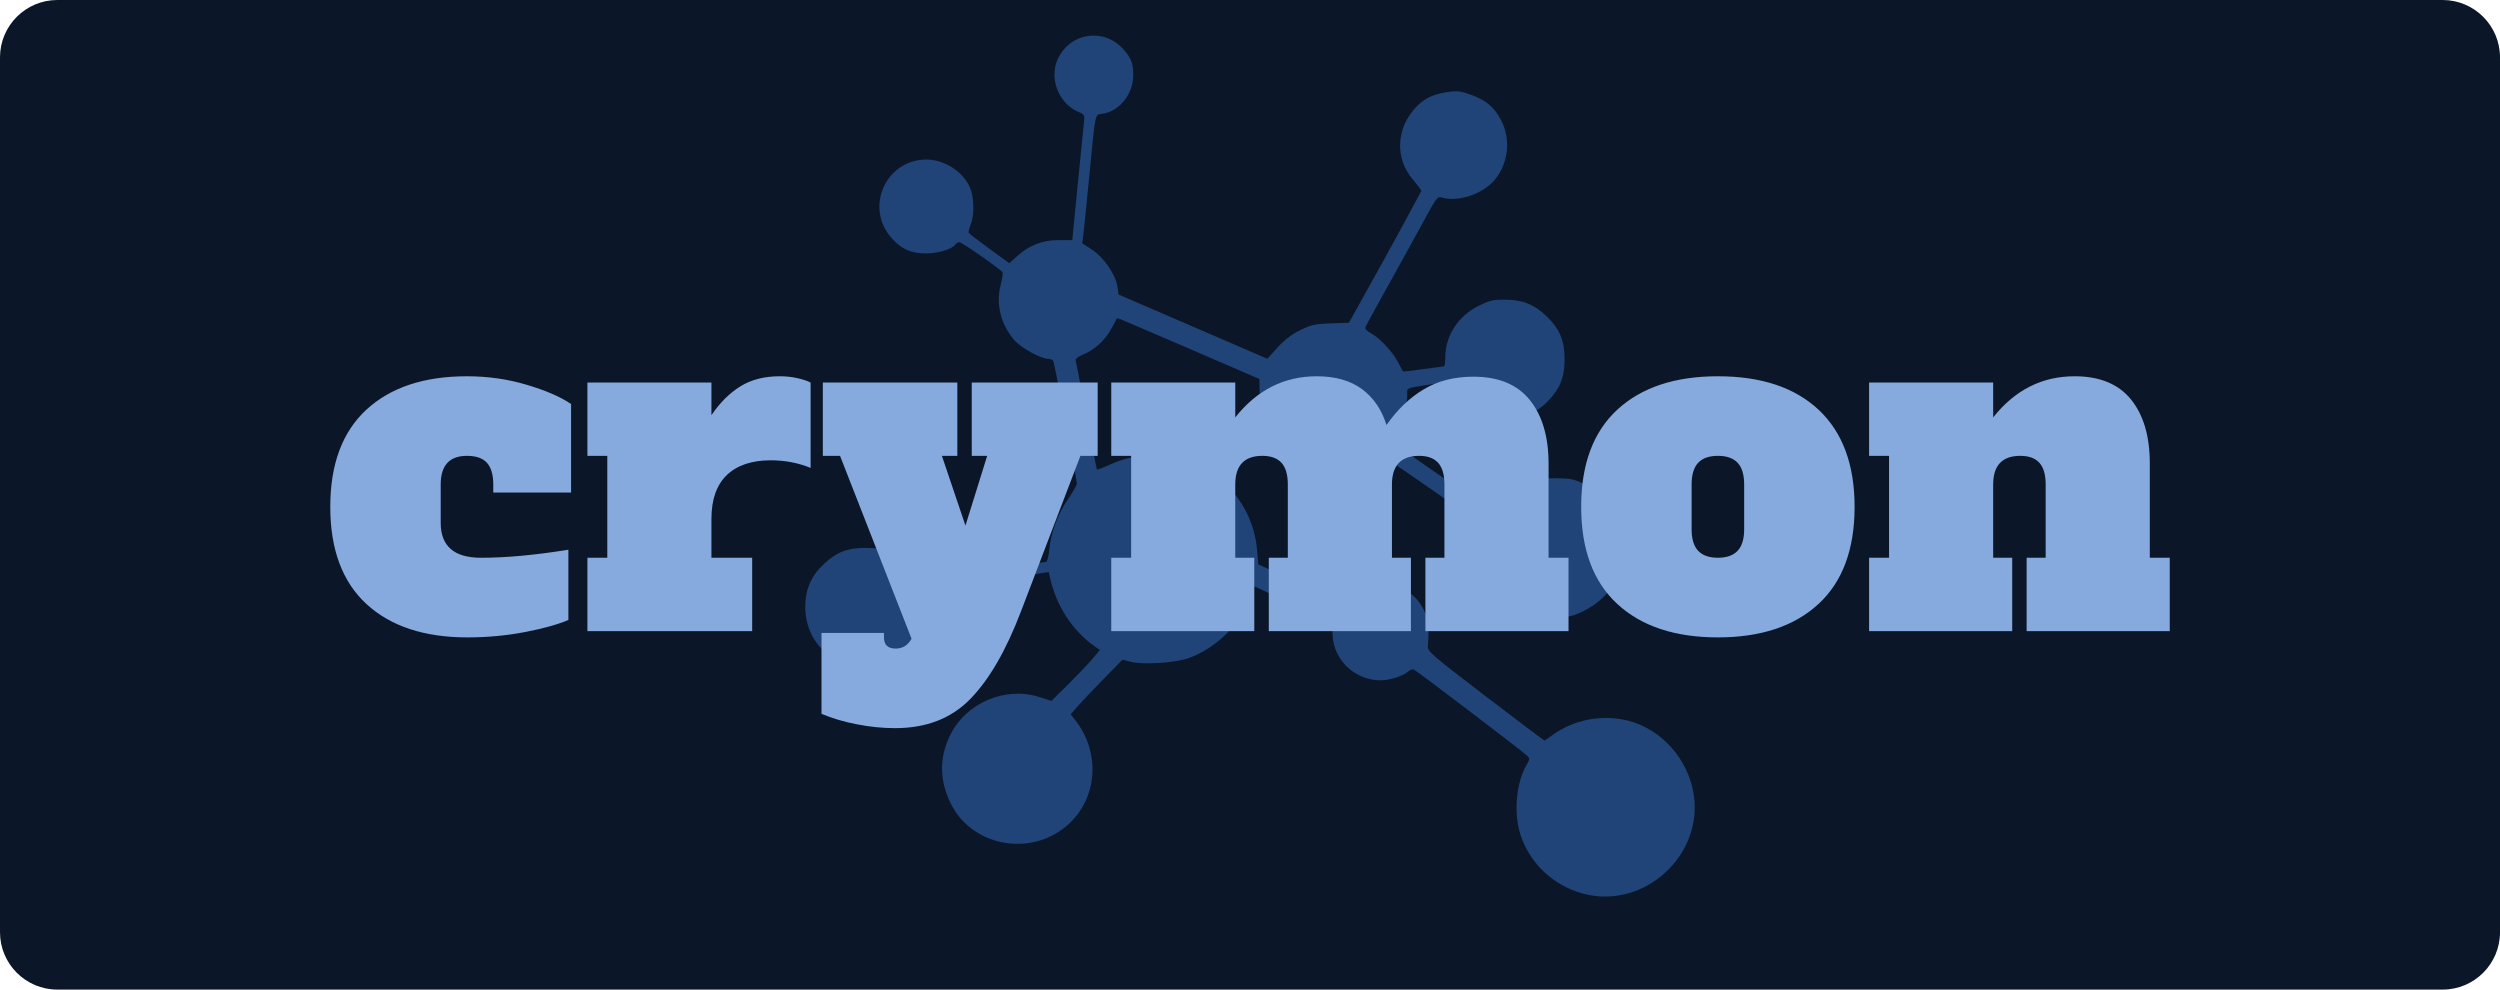
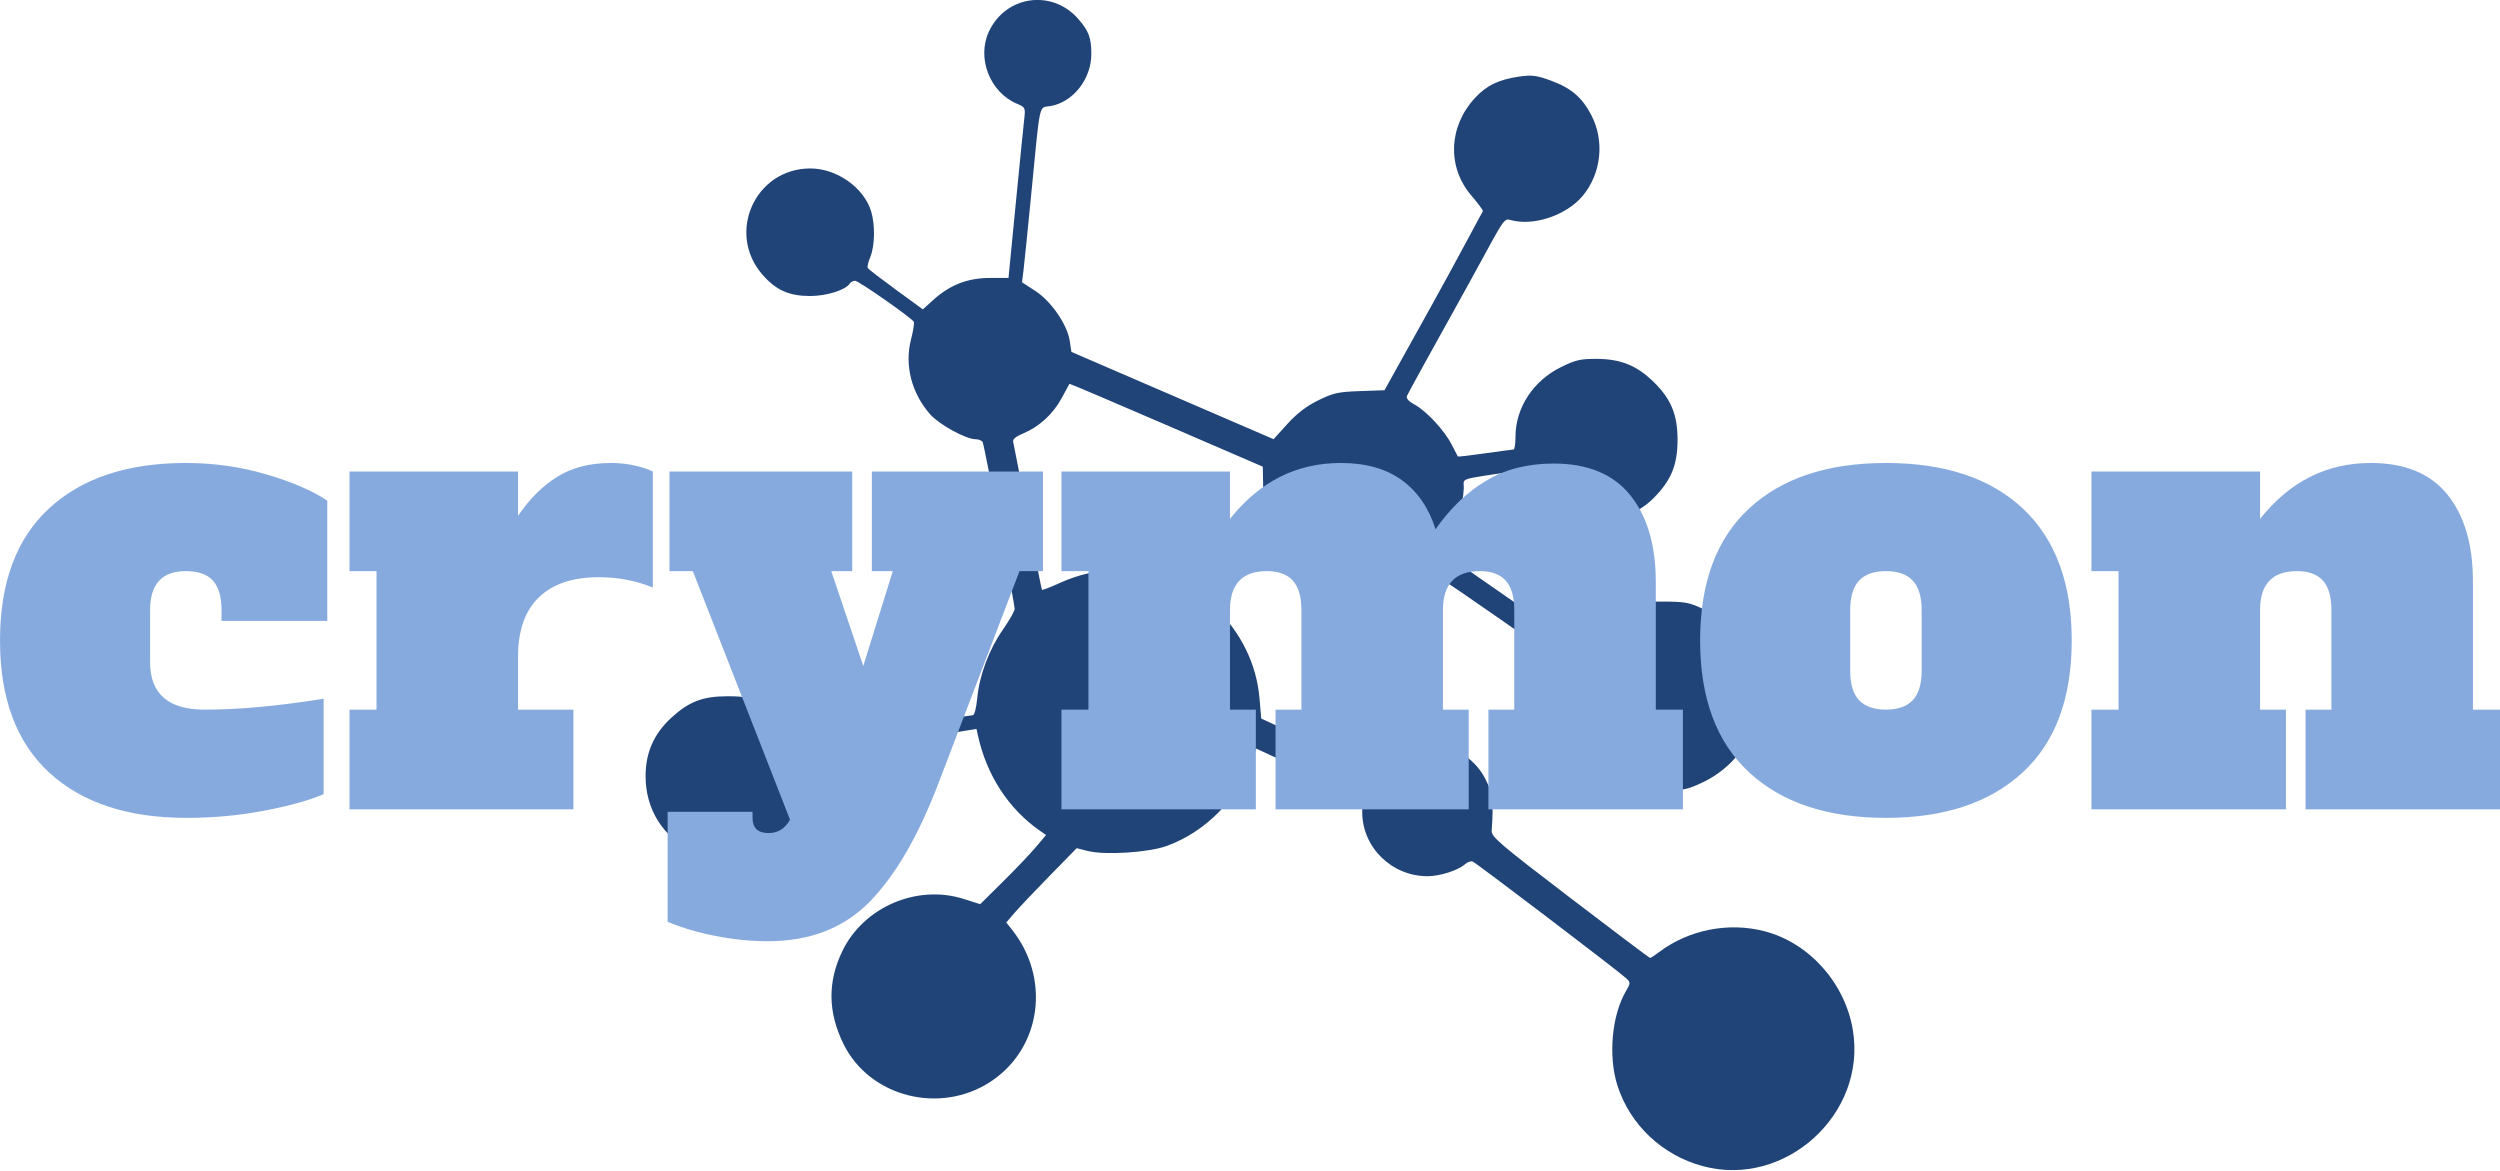
- <svg xmlns="http://www.w3.org/2000/svg" width="348.45" height="137.93" preserveAspectRatio="xMidYMid" version="1.1" viewBox="61.959 5.6 348.45 137.93">
+ <svg xmlns="http://www.w3.org/2000/svg" width="256.38" height="120" preserveAspectRatio="xMidYMid" version="1.1" viewBox="61.959 5.6 256.38 120">
  <defs>
    <filter id="editing-jagged-46-1" x="0" y="0" width="1" height="1">
      <feTurbulence baseFrequency="0" result="turb" seed="1" />
      <feDisplacementMap in="SourceGraphic" in2="turb" />
    </filter>
  </defs>
-   <g transform="translate(1.754 16.03)">
-     <rect x="60.205" y="-10.43" width="348.45" height="137.93" ry="7.998" fill="#0b1728" />
-     <g transform="translate(44.28 -11.065)">
+   <g transform="translate(-46.034 -4.9649)">
+     <g transform="translate(46.034 4.9649)">
      <path d="m236.58 125.19c-4.172-1.124-7.494-4.274-8.763-8.31-0.939-2.986-0.563-7.145 0.869-9.607 0.501-0.862 0.503-0.91 0.045-1.345-0.742-0.705-15.371-11.829-15.749-11.976-0.186-0.072-0.545 0.058-0.799 0.287-0.681 0.616-2.573 1.218-3.829 1.218-3.675 0-6.696-2.963-6.696-6.567v-1.485l-10.872-5.038-0.295 0.853c-1.449 4.185-4.837 7.671-8.879 9.135-1.867 0.677-6.327 0.961-8.095 0.516l-1.141-0.287-2.753 2.812c-1.514 1.547-3.139 3.261-3.612 3.81l-0.859 0.997 0.564 0.706c4.016 5.027 3.044 12.159-2.126 15.59-5.195 3.448-12.446 1.612-15.125-3.83-1.618-3.286-1.648-6.414-0.092-9.593 2.189-4.474 7.647-6.802 12.404-5.291l1.703 0.541 2.312-2.287c1.272-1.258 2.792-2.853 3.378-3.546l1.066-1.26-0.627-0.434c-3.208-2.225-5.471-5.7-6.362-9.774l-0.147-0.674-8.458 1.388c-4.652 0.763-8.546 1.391-8.655 1.394-0.108 0.004-0.197 0.87-0.197 1.925 0 1.067-0.185 2.462-0.417 3.143-0.54 1.584-2.444 3.689-4.14 4.578-1.159 0.607-1.654 0.702-3.697 0.706-1.972 4e-3 -2.57-0.099-3.648-0.63-2.962-1.458-4.715-4.285-4.724-7.621-7e-3 -2.433 0.838-4.367 2.633-6.021 1.797-1.656 3.236-2.21 5.74-2.21 1.787 2.25e-4 2.321 0.112 3.617 0.759 1.531 0.764 3.103 2.241 3.641 3.421 0.209 0.458 0.443 0.602 0.84 0.512 0.82-0.185 16.766-2.749 17.094-2.749 0.156 0 0.353-0.758 0.441-1.7 0.222-2.378 1.214-5.039 2.636-7.074 0.666-0.953 1.211-1.915 1.211-2.137 0-0.465-3.085-16.569-3.269-17.063-0.067-0.18-0.401-0.328-0.743-0.328-0.989 0-3.74-1.508-4.659-2.555-1.905-2.17-2.639-5.026-1.966-7.653 0.23-0.898 0.362-1.724 0.292-1.836-0.27-0.437-5.663-4.204-6.019-4.204-0.207 0-0.458 0.13-0.556 0.289-0.404 0.654-2.369 1.272-4.045 1.272-2.162 0-3.493-0.59-4.878-2.163-3.759-4.27-0.794-10.907 4.878-10.92 2.717-6e-3 5.516 1.97 6.247 4.41 0.42 1.403 0.38 3.54-0.087 4.659-0.215 0.515-0.332 1.032-0.26 1.149 0.072 0.117 1.373 1.117 2.889 2.223l2.758 2.01 1.074-0.97c1.707-1.542 3.527-2.249 5.788-2.249h1.92l0.735-7.519c0.404-4.136 0.798-8.071 0.876-8.746 0.137-1.194 0.117-1.237-0.745-1.603-2.774-1.178-4.136-4.674-2.879-7.39 1.713-3.7 6.463-4.386 9.153-1.322 1.097 1.249 1.356 1.941 1.356 3.615 0 2.578-1.891 4.969-4.226 5.342-1.175 0.188-0.995-0.647-1.934 9.005-0.357 3.675-0.717 7.218-0.799 7.872l-0.15 1.19 1.358 0.88c1.63 1.056 3.287 3.456 3.537 5.123l0.17 1.135 20.735 8.952 1.411-1.56c0.971-1.073 1.957-1.828 3.16-2.421 1.542-0.76 2.048-0.872 4.276-0.951l2.527-0.089 4.817-8.666c2.649-4.767 5.205-9.612 5.27-9.691 0.064-0.079-0.627-0.964-1.179-1.608-2.491-2.905-2.351-7.037 0.337-9.974 1.2-1.311 2.449-1.92 4.564-2.226 1.304-0.189 1.79-0.126 3.29 0.425 2.047 0.753 3.164 1.71 4.108 3.521 1.385 2.657 1.031 5.985-0.882 8.287-1.672 2.012-5.103 3.152-7.424 2.467-0.802-0.237-0.769 0.296-5.583 8.93-2.672 4.792-4.926 8.892-5.009 9.11-0.103 0.268 0.149 0.559 0.775 0.896 1.216 0.655 3.078 2.664 3.806 4.108 0.319 0.633 0.605 1.18 0.635 1.216 0.03 0.036 1.283-0.109 2.785-0.323 1.502-0.213 2.818-0.39 2.927-0.393 0.108-0.003 0.197-0.593 0.197-1.312 0-2.956 1.811-5.732 4.654-7.131 1.53-0.753 2.011-0.863 3.727-0.85 2.448 0.018 4.085 0.693 5.821 2.397 1.773 1.741 2.431 3.369 2.417 5.973-0.015 2.546-0.668 4.111-2.475 5.924-3.762 3.775-10.701 2.764-13.115-1.912-0.451-0.874-0.581-0.954-1.354-0.835-0.47 0.072-1.798 0.275-2.951 0.45-1.837 0.279-2.09 0.382-2.043 0.835 0.124 1.189-0.519 3.951-1.262 5.423-0.438 0.869-0.7 1.667-0.581 1.775 0.246 0.223 12.88 8.976 13.388 9.275 0.213 0.126 0.802-0.321 1.658-1.257 0.874-0.957 1.923-1.745 3.071-2.31 1.606-0.79 1.94-0.857 4.238-0.849 2.205 0.008 2.676 0.097 4.061 0.768 1.99 0.963 3.754 2.724 4.738 4.729 0.696 1.419 0.77 1.82 0.77 4.189-5e-5 2.341-0.079 2.78-0.736 4.119-1.014 2.065-2.726 3.742-4.84 4.74-1.564 0.738-2.013 0.83-3.99 0.816-3.115-0.023-4.865-0.736-6.967-2.837-1.165-1.165-1.756-2.019-2.193-3.168-0.589-1.548-0.822-4.053-0.535-5.759 0.128-0.761-0.05-0.905-7.179-5.87-6.725-4.683-7.354-5.062-7.862-4.745-4.762 2.977-10.089 2.469-13.611-1.296-1.99-2.127-2.653-3.82-2.715-6.932l-0.051-2.589-9.896-4.278c-5.443-2.353-9.912-4.254-9.932-4.224-0.02 0.03-0.374 0.686-0.788 1.458-0.872 1.628-2.318 2.958-3.942 3.628-0.762 0.314-1.108 0.602-1.039 0.864 0.057 0.216 0.727 3.695 1.488 7.731 0.761 4.036 1.418 7.385 1.461 7.443 0.043 0.058 0.875-0.258 1.849-0.702 5.406-2.465 11.561-1.48 15.895 2.543 2.633 2.444 4.273 5.78 4.57 9.296l0.175 2.071 11.526 5.337 0.753-0.753c3.202-3.202 8.684-2.366 10.723 1.636 0.724 1.421 0.842 2.406 0.633 5.275-0.046 0.628 0.78 1.335 8.038 6.879 4.449 3.398 8.142 6.179 8.207 6.179 0.065 0 0.493-0.281 0.952-0.625 3.04-2.279 7.104-3.076 10.788-2.116 4.567 1.19 8.236 5.287 9.049 10.105 1.457 8.639-6.936 16.261-15.396 13.983z" fill="#214478" stroke-width=".262" />
      <path transform="matrix(.98598 0 0 .97366 15.415 12.838)" d="m66.596 78.71q-9.15 0-14.27-4.77t-5.12-13.92 5.12-13.92 14.2-4.77q4.42 0 8.45 1.22 4.03 1.21 6.27 2.75v12.67h-11v-1.15q0-2.11-0.9-3.11-0.9-0.99-2.82-0.99-3.71 0-3.71 4.1v5.5q0 4.99 5.7 4.99 5.31 0 12.35-1.15v10.05q-2.18 0.96-6.11 1.73-3.94 0.77-8.16 0.77zm44.16-37.38q1.28 0 2.43 0.26 1.15 0.25 1.92 0.64v12.22q-2.62-1.09-5.63-1.09-4.03 0-6.21 2.11-2.18 2.12-2.18 6.28v5.56h5.76v10.5h-23.29v-10.5h2.81v-14.59h-2.81v-10.49h17.53v4.67q1.8-2.69 4.1-4.13t5.57-1.44zm27.13 0.9h17.8v10.49h-2.44l-8.38 22.21q-3.14 8.38-7.17 12.58-4.03 4.19-10.62 4.19-2.69 0-5.44-0.55-2.75-0.54-4.99-1.5v-11.58h8.83v0.64q0 1.6 1.66 1.6 1.47 0 2.24-1.41l-10.11-26.18h-2.43v-10.49h19.01v10.49h-2.18l3.33 9.99 3.07-9.99h-2.18zm81.54 25.08h2.82v10.5h-20.23v-10.5h2.69v-10.49q0-2.11-0.9-3.11-0.89-0.99-2.68-0.99-3.84 0-3.84 4.1v10.49h2.68v10.5h-20.09v-10.5h2.69v-10.49q0-2.11-0.9-3.11-0.9-0.99-2.69-0.99-3.84 0-3.84 4.1v10.49h2.69v10.5h-20.22v-10.5h2.81v-14.59h-2.81v-10.49h17.53v4.99q4.61-5.89 11.52-5.89 3.91 0 6.37 1.82 2.46 1.83 3.49 5.16 2.3-3.33 5.28-5.12 2.97-1.8 7.01-1.8 5.31 0 7.96 3.33 2.66 3.33 2.66 9.15zm23.94 11.4q-9.09 0-14.21-4.77t-5.12-13.92 5.12-13.92 14.21-4.77q9.21 0 14.27 4.83 5.05 4.83 5.05 13.86 0 9.15-5.12 13.92t-14.2 4.77zm0-11.4q1.85 0 2.78-0.99t0.93-3.1v-6.4q0-2.11-0.93-3.11-0.93-0.99-2.78-0.99-1.86 0-2.79 0.99-0.93 1-0.93 3.11v6.4q0 2.11 0.93 3.1t2.79 0.99zm61.05 0h2.82v10.5h-20.23v-10.5h2.69v-10.49q0-2.11-0.89-3.11-0.9-0.99-2.69-0.99-3.84 0-3.84 4.1v10.49h2.69v10.5h-20.23v-10.5h2.82v-14.59h-2.82v-10.49h17.54v4.99q4.61-5.89 11.52-5.89 5.31 0 7.97 3.33 2.65 3.33 2.65 9.15z" fill="#87aade" filter="url(#editing-jagged-46-1)" />
    </g>
  </g>
</svg>
